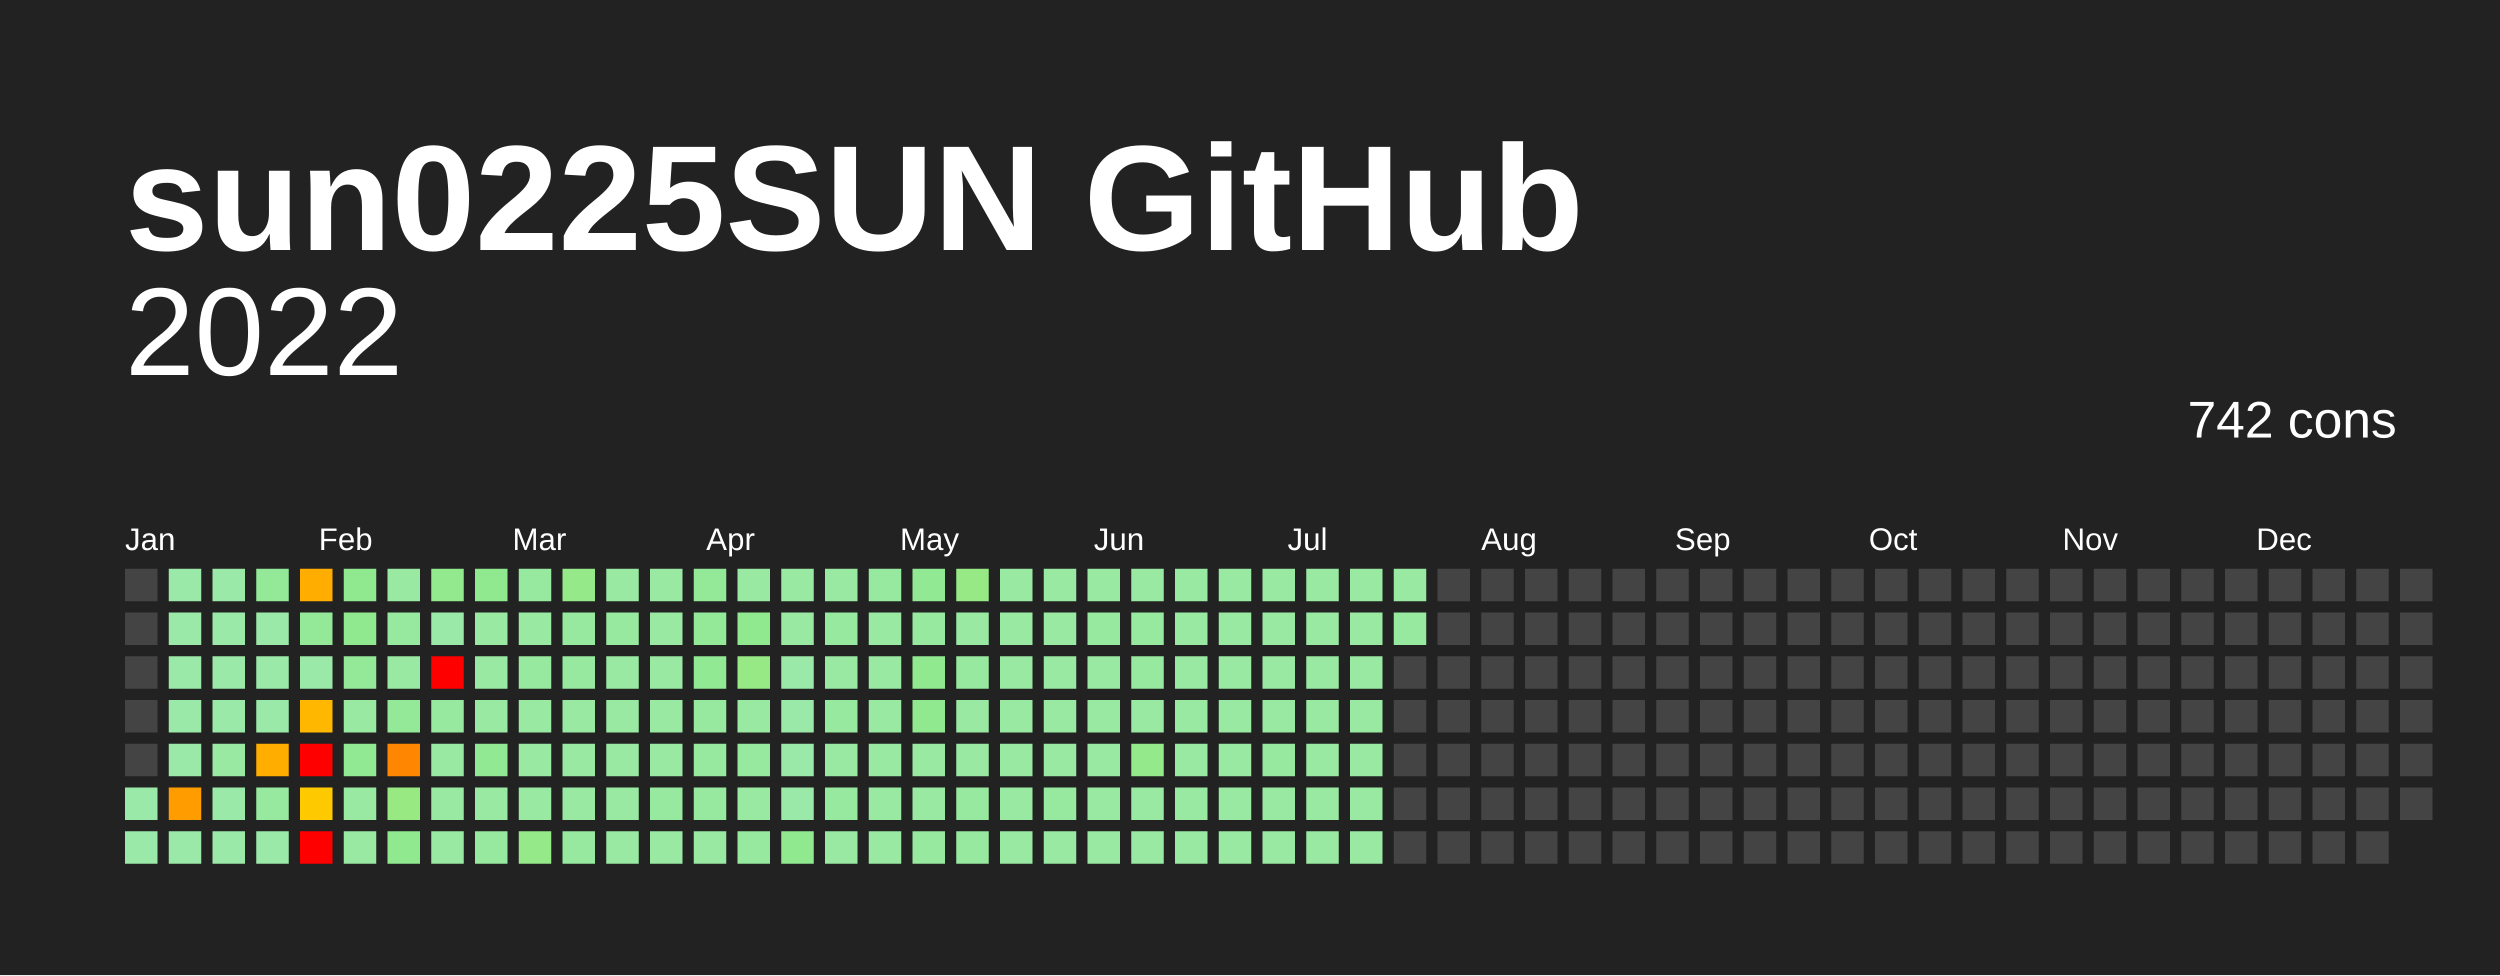
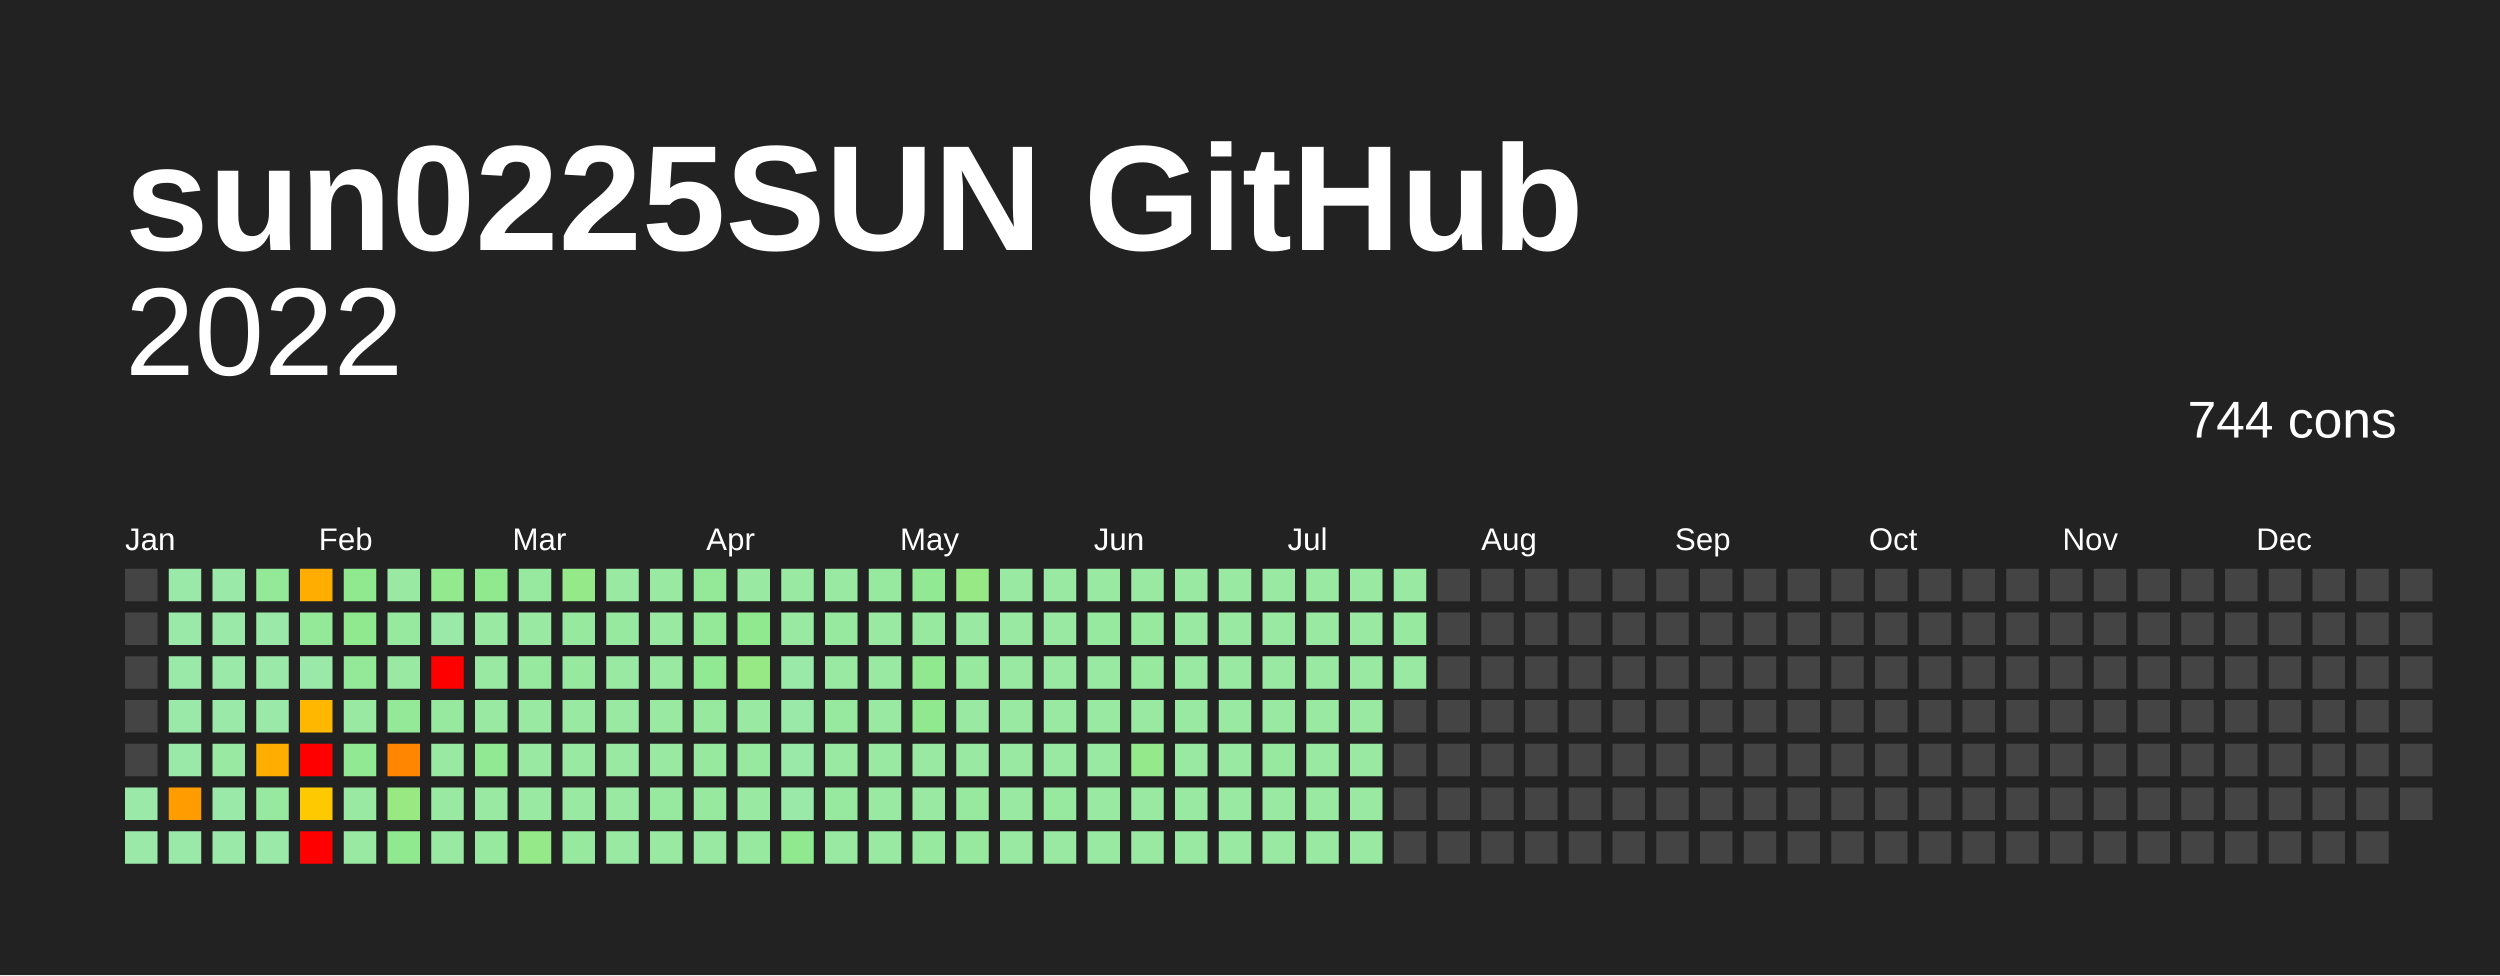
<svg xmlns="http://www.w3.org/2000/svg" baseProfile="full" height="78mm" version="1.1" viewBox="0,0,200,78" width="200mm">
  <defs />
  <rect fill="#222222" height="78" width="200" x="0" y="0" />
  <text fill="#FFFFFF" style="font-size:12px; font-family:Arial; font-weight:bold;" x="10" y="20">sun0225SUN GitHub</text>
  <text alignment-baseline="hanging" fill="#FFFFFF" style="font-size:10.0px; font-family:Arial;" x="10" y="30">2022</text>
-   <text alignment-baseline="hanging" fill="#FFFFFF" style="font-size:4.125px; font-family:Arial;" x="175" y="35">742 cons</text>
+   <text alignment-baseline="hanging" fill="#FFFFFF" style="font-size:4.125px; font-family:Arial;" x="175" y="35">744 cons</text>
  <text fill="#FFFFFF" style="font-size:2.5px; font-family:Arial" x="10.0" y="44">Jan</text>
  <text fill="#FFFFFF" style="font-size:2.5px; font-family:Arial" x="25.5" y="44">Feb</text>
  <text fill="#FFFFFF" style="font-size:2.5px; font-family:Arial" x="41.0" y="44">Mar</text>
  <text fill="#FFFFFF" style="font-size:2.5px; font-family:Arial" x="56.5" y="44">Apr</text>
  <text fill="#FFFFFF" style="font-size:2.5px; font-family:Arial" x="72.0" y="44">May</text>
  <text fill="#FFFFFF" style="font-size:2.5px; font-family:Arial" x="87.5" y="44">Jun</text>
  <text fill="#FFFFFF" style="font-size:2.5px; font-family:Arial" x="103.0" y="44">Jul</text>
  <text fill="#FFFFFF" style="font-size:2.5px; font-family:Arial" x="118.5" y="44">Aug</text>
  <text fill="#FFFFFF" style="font-size:2.5px; font-family:Arial" x="134.0" y="44">Sep</text>
  <text fill="#FFFFFF" style="font-size:2.5px; font-family:Arial" x="149.5" y="44">Oct</text>
  <text fill="#FFFFFF" style="font-size:2.5px; font-family:Arial" x="165.0" y="44">Nov</text>
  <text fill="#FFFFFF" style="font-size:2.5px; font-family:Arial" x="180.5" y="44">Dec</text>
  <rect fill="#444444" height="2.6" width="2.6" x="10.0" y="45.5" />
  <rect fill="#444444" height="2.6" width="2.6" x="10.0" y="49.0" />
  <rect fill="#444444" height="2.6" width="2.6" x="10.0" y="52.5" />
  <rect fill="#444444" height="2.6" width="2.6" x="10.0" y="56.0" />
  <rect fill="#444444" height="2.6" width="2.6" x="10.0" y="59.5" />
  <rect fill="#9be9a8" height="2.6" width="2.6" x="10.0" y="63.0" />
  <rect fill="#9be9a8" height="2.6" width="2.6" x="10.0" y="66.5" />
  <rect fill="#9be9a8" height="2.6" width="2.6" x="13.5" y="45.5" />
  <rect fill="#9be9a8" height="2.6" width="2.6" x="13.5" y="49.0" />
  <rect fill="#9be9a8" height="2.6" width="2.6" x="13.5" y="52.5" />
  <rect fill="#9be9a8" height="2.6" width="2.6" x="13.5" y="56.0" />
  <rect fill="#9be9a8" height="2.6" width="2.6" x="13.5" y="59.5" />
  <rect fill="#ff9d00" height="2.6" width="2.6" x="13.5" y="63.0" />
  <rect fill="#9be9a8" height="2.6" width="2.6" x="13.5" y="66.5" />
  <rect fill="#9be9a8" height="2.6" width="2.6" x="17.0" y="45.5" />
  <rect fill="#9be9a8" height="2.6" width="2.6" x="17.0" y="49.0" />
  <rect fill="#9be9a8" height="2.6" width="2.6" x="17.0" y="52.5" />
  <rect fill="#9be9a8" height="2.6" width="2.6" x="17.0" y="56.0" />
  <rect fill="#99e9a3" height="2.6" width="2.6" x="17.0" y="59.5" />
  <rect fill="#9be9a8" height="2.6" width="2.6" x="17.0" y="63.0" />
  <rect fill="#9be9a8" height="2.6" width="2.6" x="17.0" y="66.5" />
  <rect fill="#94e999" height="2.6" width="2.6" x="20.5" y="45.5" />
  <rect fill="#9be9a8" height="2.6" width="2.6" x="20.5" y="49.0" />
  <rect fill="#9be9a8" height="2.6" width="2.6" x="20.5" y="52.5" />
  <rect fill="#9be9a8" height="2.6" width="2.6" x="20.5" y="56.0" />
  <rect fill="#ffae00" height="2.6" width="2.6" x="20.5" y="59.5" />
  <rect fill="#96e99e" height="2.6" width="2.6" x="20.5" y="63.0" />
  <rect fill="#9be9a8" height="2.6" width="2.6" x="20.5" y="66.5" />
  <rect fill="#ffae00" height="2.6" width="2.6" x="24.0" y="45.5" />
  <rect fill="#94e999" height="2.6" width="2.6" x="24.0" y="49.0" />
  <rect fill="#9be9a8" height="2.6" width="2.6" x="24.0" y="52.5" />
  <rect fill="#ffb700" height="2.6" width="2.6" x="24.0" y="56.0" />
  <rect fill="red" height="2.6" width="2.6" x="24.0" y="59.5" />
  <rect fill="#ffc900" height="2.6" width="2.6" x="24.0" y="63.0" />
  <rect fill="red" height="2.6" width="2.6" x="24.0" y="66.5" />
  <rect fill="#91e98f" height="2.6" width="2.6" x="27.5" y="45.5" />
  <rect fill="#91e98f" height="2.6" width="2.6" x="27.5" y="49.0" />
  <rect fill="#94e999" height="2.6" width="2.6" x="27.5" y="52.5" />
  <rect fill="#99e9a3" height="2.6" width="2.6" x="27.5" y="56.0" />
  <rect fill="#92e993" height="2.6" width="2.6" x="27.5" y="59.5" />
  <rect fill="#99e9a3" height="2.6" width="2.6" x="27.5" y="63.0" />
  <rect fill="#99e9a3" height="2.6" width="2.6" x="27.5" y="66.5" />
  <rect fill="#99e9a3" height="2.6" width="2.6" x="31.0" y="45.5" />
  <rect fill="#96e99e" height="2.6" width="2.6" x="31.0" y="49.0" />
  <rect fill="#99e9a3" height="2.6" width="2.6" x="31.0" y="52.5" />
  <rect fill="#94e999" height="2.6" width="2.6" x="31.0" y="56.0" />
  <rect fill="#ff8600" height="2.6" width="2.6" x="31.0" y="59.5" />
  <rect fill="#99e983" height="2.6" width="2.6" x="31.0" y="63.0" />
  <rect fill="#91e98f" height="2.6" width="2.6" x="31.0" y="66.5" />
  <rect fill="#93e98d" height="2.6" width="2.6" x="34.5" y="45.5" />
  <rect fill="#9be9a8" height="2.6" width="2.6" x="34.5" y="49.0" />
  <rect fill="red" height="2.6" width="2.6" x="34.5" y="52.5" />
  <rect fill="#96e99e" height="2.6" width="2.6" x="34.5" y="56.0" />
  <rect fill="#99e9a3" height="2.6" width="2.6" x="34.5" y="59.5" />
  <rect fill="#99e9a3" height="2.6" width="2.6" x="34.5" y="63.0" />
  <rect fill="#99e9a3" height="2.6" width="2.6" x="34.5" y="66.5" />
  <rect fill="#91e98f" height="2.6" width="2.6" x="38.0" y="45.5" />
  <rect fill="#99e9a3" height="2.6" width="2.6" x="38.0" y="49.0" />
  <rect fill="#99e9a3" height="2.6" width="2.6" x="38.0" y="52.5" />
  <rect fill="#99e9a3" height="2.6" width="2.6" x="38.0" y="56.0" />
  <rect fill="#92e993" height="2.6" width="2.6" x="38.0" y="59.5" />
  <rect fill="#99e9a3" height="2.6" width="2.6" x="38.0" y="63.0" />
  <rect fill="#96e99e" height="2.6" width="2.6" x="38.0" y="66.5" />
  <rect fill="#96e99e" height="2.6" width="2.6" x="41.5" y="45.5" />
  <rect fill="#99e9a3" height="2.6" width="2.6" x="41.5" y="49.0" />
  <rect fill="#96e99e" height="2.6" width="2.6" x="41.5" y="52.5" />
  <rect fill="#99e9a3" height="2.6" width="2.6" x="41.5" y="56.0" />
  <rect fill="#99e9a3" height="2.6" width="2.6" x="41.5" y="59.5" />
  <rect fill="#99e9a3" height="2.6" width="2.6" x="41.5" y="63.0" />
  <rect fill="#95e988" height="2.6" width="2.6" x="41.5" y="66.5" />
  <rect fill="#95e988" height="2.6" width="2.6" x="45.0" y="45.5" />
  <rect fill="#96e99e" height="2.6" width="2.6" x="45.0" y="49.0" />
  <rect fill="#96e99e" height="2.6" width="2.6" x="45.0" y="52.5" />
  <rect fill="#99e9a3" height="2.6" width="2.6" x="45.0" y="56.0" />
  <rect fill="#99e9a3" height="2.6" width="2.6" x="45.0" y="59.5" />
  <rect fill="#99e9a3" height="2.6" width="2.6" x="45.0" y="63.0" />
  <rect fill="#96e99e" height="2.6" width="2.6" x="45.0" y="66.5" />
  <rect fill="#99e9a3" height="2.6" width="2.6" x="48.5" y="45.5" />
  <rect fill="#96e99e" height="2.6" width="2.6" x="48.5" y="49.0" />
  <rect fill="#99e9a3" height="2.6" width="2.6" x="48.5" y="52.5" />
  <rect fill="#99e9a3" height="2.6" width="2.6" x="48.5" y="56.0" />
  <rect fill="#99e9a3" height="2.6" width="2.6" x="48.5" y="59.5" />
  <rect fill="#99e9a3" height="2.6" width="2.6" x="48.5" y="63.0" />
  <rect fill="#99e9a3" height="2.6" width="2.6" x="48.5" y="66.5" />
  <rect fill="#99e9a3" height="2.6" width="2.6" x="52.0" y="45.5" />
  <rect fill="#99e9a3" height="2.6" width="2.6" x="52.0" y="49.0" />
  <rect fill="#99e9a3" height="2.6" width="2.6" x="52.0" y="52.5" />
  <rect fill="#99e9a3" height="2.6" width="2.6" x="52.0" y="56.0" />
  <rect fill="#99e9a3" height="2.6" width="2.6" x="52.0" y="59.5" />
  <rect fill="#96e99e" height="2.6" width="2.6" x="52.0" y="63.0" />
  <rect fill="#99e9a3" height="2.6" width="2.6" x="52.0" y="66.5" />
  <rect fill="#94e999" height="2.6" width="2.6" x="55.5" y="45.5" />
  <rect fill="#94e999" height="2.6" width="2.6" x="55.5" y="49.0" />
  <rect fill="#92e993" height="2.6" width="2.6" x="55.5" y="52.5" />
  <rect fill="#96e99e" height="2.6" width="2.6" x="55.5" y="56.0" />
  <rect fill="#96e99e" height="2.6" width="2.6" x="55.5" y="59.5" />
  <rect fill="#96e99e" height="2.6" width="2.6" x="55.5" y="63.0" />
  <rect fill="#99e9a3" height="2.6" width="2.6" x="55.5" y="66.5" />
  <rect fill="#99e9a3" height="2.6" width="2.6" x="59.0" y="45.5" />
  <rect fill="#91e98f" height="2.6" width="2.6" x="59.0" y="49.0" />
  <rect fill="#97e986" height="2.6" width="2.6" x="59.0" y="52.5" />
  <rect fill="#99e9a3" height="2.6" width="2.6" x="59.0" y="56.0" />
  <rect fill="#96e99e" height="2.6" width="2.6" x="59.0" y="59.5" />
  <rect fill="#99e9a3" height="2.6" width="2.6" x="59.0" y="63.0" />
  <rect fill="#96e99e" height="2.6" width="2.6" x="59.0" y="66.5" />
  <rect fill="#99e9a3" height="2.6" width="2.6" x="62.5" y="45.5" />
  <rect fill="#99e9a3" height="2.6" width="2.6" x="62.5" y="49.0" />
  <rect fill="#9be9a8" height="2.6" width="2.6" x="62.5" y="52.5" />
  <rect fill="#9be9a8" height="2.6" width="2.6" x="62.5" y="56.0" />
  <rect fill="#9be9a8" height="2.6" width="2.6" x="62.5" y="59.5" />
  <rect fill="#9be9a8" height="2.6" width="2.6" x="62.5" y="63.0" />
  <rect fill="#91e98f" height="2.6" width="2.6" x="62.5" y="66.5" />
  <rect fill="#99e9a3" height="2.6" width="2.6" x="66.0" y="45.5" />
  <rect fill="#96e99e" height="2.6" width="2.6" x="66.0" y="49.0" />
  <rect fill="#99e9a3" height="2.6" width="2.6" x="66.0" y="52.5" />
  <rect fill="#96e99e" height="2.6" width="2.6" x="66.0" y="56.0" />
  <rect fill="#99e9a3" height="2.6" width="2.6" x="66.0" y="59.5" />
  <rect fill="#96e99e" height="2.6" width="2.6" x="66.0" y="63.0" />
  <rect fill="#99e9a3" height="2.6" width="2.6" x="66.0" y="66.5" />
  <rect fill="#96e99e" height="2.6" width="2.6" x="69.5" y="45.5" />
  <rect fill="#99e9a3" height="2.6" width="2.6" x="69.5" y="49.0" />
  <rect fill="#99e9a3" height="2.6" width="2.6" x="69.5" y="52.5" />
  <rect fill="#99e9a3" height="2.6" width="2.6" x="69.5" y="56.0" />
  <rect fill="#99e9a3" height="2.6" width="2.6" x="69.5" y="59.5" />
  <rect fill="#99e9a3" height="2.6" width="2.6" x="69.5" y="63.0" />
  <rect fill="#99e9a3" height="2.6" width="2.6" x="69.5" y="66.5" />
  <rect fill="#92e993" height="2.6" width="2.6" x="73.0" y="45.5" />
  <rect fill="#96e99e" height="2.6" width="2.6" x="73.0" y="49.0" />
  <rect fill="#91e98f" height="2.6" width="2.6" x="73.0" y="52.5" />
  <rect fill="#91e98f" height="2.6" width="2.6" x="73.0" y="56.0" />
  <rect fill="#99e9a3" height="2.6" width="2.6" x="73.0" y="59.5" />
  <rect fill="#99e9a3" height="2.6" width="2.6" x="73.0" y="63.0" />
  <rect fill="#96e99e" height="2.6" width="2.6" x="73.0" y="66.5" />
  <rect fill="#97e986" height="2.6" width="2.6" x="76.5" y="45.5" />
  <rect fill="#99e9a3" height="2.6" width="2.6" x="76.5" y="49.0" />
  <rect fill="#96e99e" height="2.6" width="2.6" x="76.5" y="52.5" />
  <rect fill="#99e9a3" height="2.6" width="2.6" x="76.5" y="56.0" />
  <rect fill="#99e9a3" height="2.6" width="2.6" x="76.5" y="59.5" />
  <rect fill="#96e99e" height="2.6" width="2.6" x="76.5" y="63.0" />
  <rect fill="#96e99e" height="2.6" width="2.6" x="76.5" y="66.5" />
  <rect fill="#99e9a3" height="2.6" width="2.6" x="80.0" y="45.5" />
  <rect fill="#99e9a3" height="2.6" width="2.6" x="80.0" y="49.0" />
  <rect fill="#99e9a3" height="2.6" width="2.6" x="80.0" y="52.5" />
  <rect fill="#99e9a3" height="2.6" width="2.6" x="80.0" y="56.0" />
  <rect fill="#99e9a3" height="2.6" width="2.6" x="80.0" y="59.5" />
  <rect fill="#99e9a3" height="2.6" width="2.6" x="80.0" y="63.0" />
  <rect fill="#99e9a3" height="2.6" width="2.6" x="80.0" y="66.5" />
  <rect fill="#99e9a3" height="2.6" width="2.6" x="83.5" y="45.5" />
  <rect fill="#99e9a3" height="2.6" width="2.6" x="83.5" y="49.0" />
  <rect fill="#99e9a3" height="2.6" width="2.6" x="83.5" y="52.5" />
  <rect fill="#99e9a3" height="2.6" width="2.6" x="83.5" y="56.0" />
  <rect fill="#99e9a3" height="2.6" width="2.6" x="83.5" y="59.5" />
  <rect fill="#96e99e" height="2.6" width="2.6" x="83.5" y="63.0" />
  <rect fill="#99e9a3" height="2.6" width="2.6" x="83.5" y="66.5" />
  <rect fill="#99e9a3" height="2.6" width="2.6" x="87.0" y="45.5" />
  <rect fill="#96e99e" height="2.6" width="2.6" x="87.0" y="49.0" />
  <rect fill="#99e9a3" height="2.6" width="2.6" x="87.0" y="52.5" />
  <rect fill="#99e9a3" height="2.6" width="2.6" x="87.0" y="56.0" />
  <rect fill="#99e9a3" height="2.6" width="2.6" x="87.0" y="59.5" />
  <rect fill="#99e9a3" height="2.6" width="2.6" x="87.0" y="63.0" />
  <rect fill="#99e9a3" height="2.6" width="2.6" x="87.0" y="66.5" />
  <rect fill="#99e9a3" height="2.6" width="2.6" x="90.5" y="45.5" />
  <rect fill="#96e99e" height="2.6" width="2.6" x="90.5" y="49.0" />
  <rect fill="#96e99e" height="2.6" width="2.6" x="90.5" y="52.5" />
  <rect fill="#99e9a3" height="2.6" width="2.6" x="90.5" y="56.0" />
  <rect fill="#94e98b" height="2.6" width="2.6" x="90.5" y="59.5" />
  <rect fill="#99e9a3" height="2.6" width="2.6" x="90.5" y="63.0" />
  <rect fill="#99e9a3" height="2.6" width="2.6" x="90.5" y="66.5" />
  <rect fill="#99e9a3" height="2.6" width="2.6" x="94.0" y="45.5" />
  <rect fill="#99e9a3" height="2.6" width="2.6" x="94.0" y="49.0" />
  <rect fill="#99e9a3" height="2.6" width="2.6" x="94.0" y="52.5" />
  <rect fill="#99e9a3" height="2.6" width="2.6" x="94.0" y="56.0" />
  <rect fill="#99e9a3" height="2.6" width="2.6" x="94.0" y="59.5" />
  <rect fill="#99e9a3" height="2.6" width="2.6" x="94.0" y="63.0" />
  <rect fill="#99e9a3" height="2.6" width="2.6" x="94.0" y="66.5" />
  <rect fill="#99e9a3" height="2.6" width="2.6" x="97.5" y="45.5" />
  <rect fill="#99e9a3" height="2.6" width="2.6" x="97.5" y="49.0" />
  <rect fill="#99e9a3" height="2.6" width="2.6" x="97.5" y="52.5" />
  <rect fill="#99e9a3" height="2.6" width="2.6" x="97.5" y="56.0" />
  <rect fill="#99e9a3" height="2.6" width="2.6" x="97.5" y="59.5" />
  <rect fill="#99e9a3" height="2.6" width="2.6" x="97.5" y="63.0" />
  <rect fill="#99e9a3" height="2.6" width="2.6" x="97.5" y="66.5" />
  <rect fill="#99e9a3" height="2.6" width="2.6" x="101.0" y="45.5" />
  <rect fill="#99e9a3" height="2.6" width="2.6" x="101.0" y="49.0" />
  <rect fill="#99e9a3" height="2.6" width="2.6" x="101.0" y="52.5" />
  <rect fill="#99e9a3" height="2.6" width="2.6" x="101.0" y="56.0" />
  <rect fill="#96e99e" height="2.6" width="2.6" x="101.0" y="59.5" />
  <rect fill="#99e9a3" height="2.6" width="2.6" x="101.0" y="63.0" />
  <rect fill="#99e9a3" height="2.6" width="2.6" x="101.0" y="66.5" />
  <rect fill="#99e9a3" height="2.6" width="2.6" x="104.5" y="45.5" />
  <rect fill="#99e9a3" height="2.6" width="2.6" x="104.5" y="49.0" />
  <rect fill="#99e9a3" height="2.6" width="2.6" x="104.5" y="52.5" />
  <rect fill="#99e9a3" height="2.6" width="2.6" x="104.5" y="56.0" />
  <rect fill="#99e9a3" height="2.6" width="2.6" x="104.5" y="59.5" />
  <rect fill="#99e9a3" height="2.6" width="2.6" x="104.5" y="63.0" />
  <rect fill="#99e9a3" height="2.6" width="2.6" x="104.5" y="66.5" />
  <rect fill="#99e9a3" height="2.6" width="2.6" x="108.0" y="45.5" />
  <rect fill="#99e9a3" height="2.6" width="2.6" x="108.0" y="49.0" />
  <rect fill="#99e9a3" height="2.6" width="2.6" x="108.0" y="52.5" />
  <rect fill="#99e9a3" height="2.6" width="2.6" x="108.0" y="56.0" />
  <rect fill="#99e9a3" height="2.6" width="2.6" x="108.0" y="59.5" />
  <rect fill="#99e9a3" height="2.6" width="2.6" x="108.0" y="63.0" />
  <rect fill="#99e9a3" height="2.6" width="2.6" x="108.0" y="66.5" />
  <rect fill="#99e9a3" height="2.6" width="2.6" x="111.5" y="45.5" />
  <rect fill="#96e99e" height="2.6" width="2.6" x="111.5" y="49.0" />
-   <rect fill="#444444" height="2.6" width="2.6" x="111.5" y="52.5" />
+   <rect fill="#99e9a3" height="2.6" width="2.6" x="111.5" y="52.5" />
  <rect fill="#444444" height="2.6" width="2.6" x="111.5" y="56.0" />
  <rect fill="#444444" height="2.6" width="2.6" x="111.5" y="59.5" />
  <rect fill="#444444" height="2.6" width="2.6" x="111.5" y="63.0" />
  <rect fill="#444444" height="2.6" width="2.6" x="111.5" y="66.5" />
  <rect fill="#444444" height="2.6" width="2.6" x="115.0" y="45.5" />
  <rect fill="#444444" height="2.6" width="2.6" x="115.0" y="49.0" />
  <rect fill="#444444" height="2.6" width="2.6" x="115.0" y="52.5" />
  <rect fill="#444444" height="2.6" width="2.6" x="115.0" y="56.0" />
  <rect fill="#444444" height="2.6" width="2.6" x="115.0" y="59.5" />
  <rect fill="#444444" height="2.6" width="2.6" x="115.0" y="63.0" />
  <rect fill="#444444" height="2.6" width="2.6" x="115.0" y="66.5" />
  <rect fill="#444444" height="2.6" width="2.6" x="118.5" y="45.5" />
  <rect fill="#444444" height="2.6" width="2.6" x="118.5" y="49.0" />
  <rect fill="#444444" height="2.6" width="2.6" x="118.5" y="52.5" />
  <rect fill="#444444" height="2.6" width="2.6" x="118.5" y="56.0" />
  <rect fill="#444444" height="2.6" width="2.6" x="118.5" y="59.5" />
  <rect fill="#444444" height="2.6" width="2.6" x="118.5" y="63.0" />
  <rect fill="#444444" height="2.6" width="2.6" x="118.5" y="66.5" />
  <rect fill="#444444" height="2.6" width="2.6" x="122.0" y="45.5" />
  <rect fill="#444444" height="2.6" width="2.6" x="122.0" y="49.0" />
  <rect fill="#444444" height="2.6" width="2.6" x="122.0" y="52.5" />
  <rect fill="#444444" height="2.6" width="2.6" x="122.0" y="56.0" />
  <rect fill="#444444" height="2.6" width="2.6" x="122.0" y="59.5" />
  <rect fill="#444444" height="2.6" width="2.6" x="122.0" y="63.0" />
  <rect fill="#444444" height="2.6" width="2.6" x="122.0" y="66.5" />
  <rect fill="#444444" height="2.6" width="2.6" x="125.5" y="45.5" />
  <rect fill="#444444" height="2.6" width="2.6" x="125.5" y="49.0" />
  <rect fill="#444444" height="2.6" width="2.6" x="125.5" y="52.5" />
  <rect fill="#444444" height="2.6" width="2.6" x="125.5" y="56.0" />
  <rect fill="#444444" height="2.6" width="2.6" x="125.5" y="59.5" />
  <rect fill="#444444" height="2.6" width="2.6" x="125.5" y="63.0" />
  <rect fill="#444444" height="2.6" width="2.6" x="125.5" y="66.5" />
  <rect fill="#444444" height="2.6" width="2.6" x="129.0" y="45.5" />
  <rect fill="#444444" height="2.6" width="2.6" x="129.0" y="49.0" />
  <rect fill="#444444" height="2.6" width="2.6" x="129.0" y="52.5" />
  <rect fill="#444444" height="2.6" width="2.6" x="129.0" y="56.0" />
  <rect fill="#444444" height="2.6" width="2.6" x="129.0" y="59.5" />
  <rect fill="#444444" height="2.6" width="2.6" x="129.0" y="63.0" />
  <rect fill="#444444" height="2.6" width="2.6" x="129.0" y="66.5" />
  <rect fill="#444444" height="2.6" width="2.6" x="132.5" y="45.5" />
  <rect fill="#444444" height="2.6" width="2.6" x="132.5" y="49.0" />
  <rect fill="#444444" height="2.6" width="2.6" x="132.5" y="52.5" />
  <rect fill="#444444" height="2.6" width="2.6" x="132.5" y="56.0" />
  <rect fill="#444444" height="2.6" width="2.6" x="132.5" y="59.5" />
  <rect fill="#444444" height="2.6" width="2.6" x="132.5" y="63.0" />
  <rect fill="#444444" height="2.6" width="2.6" x="132.5" y="66.5" />
  <rect fill="#444444" height="2.6" width="2.6" x="136.0" y="45.5" />
  <rect fill="#444444" height="2.6" width="2.6" x="136.0" y="49.0" />
  <rect fill="#444444" height="2.6" width="2.6" x="136.0" y="52.5" />
  <rect fill="#444444" height="2.6" width="2.6" x="136.0" y="56.0" />
  <rect fill="#444444" height="2.6" width="2.6" x="136.0" y="59.5" />
  <rect fill="#444444" height="2.6" width="2.6" x="136.0" y="63.0" />
  <rect fill="#444444" height="2.6" width="2.6" x="136.0" y="66.5" />
  <rect fill="#444444" height="2.6" width="2.6" x="139.5" y="45.5" />
  <rect fill="#444444" height="2.6" width="2.6" x="139.5" y="49.0" />
  <rect fill="#444444" height="2.6" width="2.6" x="139.5" y="52.5" />
  <rect fill="#444444" height="2.6" width="2.6" x="139.5" y="56.0" />
  <rect fill="#444444" height="2.6" width="2.6" x="139.5" y="59.5" />
  <rect fill="#444444" height="2.6" width="2.6" x="139.5" y="63.0" />
  <rect fill="#444444" height="2.6" width="2.6" x="139.5" y="66.5" />
  <rect fill="#444444" height="2.6" width="2.6" x="143.0" y="45.5" />
  <rect fill="#444444" height="2.6" width="2.6" x="143.0" y="49.0" />
  <rect fill="#444444" height="2.6" width="2.6" x="143.0" y="52.5" />
  <rect fill="#444444" height="2.6" width="2.6" x="143.0" y="56.0" />
  <rect fill="#444444" height="2.6" width="2.6" x="143.0" y="59.5" />
  <rect fill="#444444" height="2.6" width="2.6" x="143.0" y="63.0" />
  <rect fill="#444444" height="2.6" width="2.6" x="143.0" y="66.5" />
  <rect fill="#444444" height="2.6" width="2.6" x="146.5" y="45.5" />
  <rect fill="#444444" height="2.6" width="2.6" x="146.5" y="49.0" />
  <rect fill="#444444" height="2.6" width="2.6" x="146.5" y="52.5" />
  <rect fill="#444444" height="2.6" width="2.6" x="146.5" y="56.0" />
  <rect fill="#444444" height="2.6" width="2.6" x="146.5" y="59.5" />
  <rect fill="#444444" height="2.6" width="2.6" x="146.5" y="63.0" />
  <rect fill="#444444" height="2.6" width="2.6" x="146.5" y="66.5" />
  <rect fill="#444444" height="2.6" width="2.6" x="150.0" y="45.5" />
  <rect fill="#444444" height="2.6" width="2.6" x="150.0" y="49.0" />
  <rect fill="#444444" height="2.6" width="2.6" x="150.0" y="52.5" />
  <rect fill="#444444" height="2.6" width="2.6" x="150.0" y="56.0" />
  <rect fill="#444444" height="2.6" width="2.6" x="150.0" y="59.5" />
  <rect fill="#444444" height="2.6" width="2.6" x="150.0" y="63.0" />
  <rect fill="#444444" height="2.6" width="2.6" x="150.0" y="66.5" />
  <rect fill="#444444" height="2.6" width="2.6" x="153.5" y="45.5" />
  <rect fill="#444444" height="2.6" width="2.6" x="153.5" y="49.0" />
  <rect fill="#444444" height="2.6" width="2.6" x="153.5" y="52.5" />
  <rect fill="#444444" height="2.6" width="2.6" x="153.5" y="56.0" />
  <rect fill="#444444" height="2.6" width="2.6" x="153.5" y="59.5" />
  <rect fill="#444444" height="2.6" width="2.6" x="153.5" y="63.0" />
  <rect fill="#444444" height="2.6" width="2.6" x="153.5" y="66.5" />
  <rect fill="#444444" height="2.6" width="2.6" x="157.0" y="45.5" />
  <rect fill="#444444" height="2.6" width="2.6" x="157.0" y="49.0" />
  <rect fill="#444444" height="2.6" width="2.6" x="157.0" y="52.5" />
  <rect fill="#444444" height="2.6" width="2.6" x="157.0" y="56.0" />
  <rect fill="#444444" height="2.6" width="2.6" x="157.0" y="59.5" />
  <rect fill="#444444" height="2.6" width="2.6" x="157.0" y="63.0" />
  <rect fill="#444444" height="2.6" width="2.6" x="157.0" y="66.5" />
  <rect fill="#444444" height="2.6" width="2.6" x="160.5" y="45.5" />
  <rect fill="#444444" height="2.6" width="2.6" x="160.5" y="49.0" />
  <rect fill="#444444" height="2.6" width="2.6" x="160.5" y="52.5" />
  <rect fill="#444444" height="2.6" width="2.6" x="160.5" y="56.0" />
  <rect fill="#444444" height="2.6" width="2.6" x="160.5" y="59.5" />
  <rect fill="#444444" height="2.6" width="2.6" x="160.5" y="63.0" />
  <rect fill="#444444" height="2.6" width="2.6" x="160.5" y="66.5" />
  <rect fill="#444444" height="2.6" width="2.6" x="164.0" y="45.5" />
  <rect fill="#444444" height="2.6" width="2.6" x="164.0" y="49.0" />
  <rect fill="#444444" height="2.6" width="2.6" x="164.0" y="52.5" />
  <rect fill="#444444" height="2.6" width="2.6" x="164.0" y="56.0" />
  <rect fill="#444444" height="2.6" width="2.6" x="164.0" y="59.5" />
  <rect fill="#444444" height="2.6" width="2.6" x="164.0" y="63.0" />
  <rect fill="#444444" height="2.6" width="2.6" x="164.0" y="66.5" />
  <rect fill="#444444" height="2.6" width="2.6" x="167.5" y="45.5" />
  <rect fill="#444444" height="2.6" width="2.6" x="167.5" y="49.0" />
  <rect fill="#444444" height="2.6" width="2.6" x="167.5" y="52.5" />
  <rect fill="#444444" height="2.6" width="2.6" x="167.5" y="56.0" />
  <rect fill="#444444" height="2.6" width="2.6" x="167.5" y="59.5" />
  <rect fill="#444444" height="2.6" width="2.6" x="167.5" y="63.0" />
  <rect fill="#444444" height="2.6" width="2.6" x="167.5" y="66.5" />
  <rect fill="#444444" height="2.6" width="2.6" x="171.0" y="45.5" />
  <rect fill="#444444" height="2.6" width="2.6" x="171.0" y="49.0" />
  <rect fill="#444444" height="2.6" width="2.6" x="171.0" y="52.5" />
  <rect fill="#444444" height="2.6" width="2.6" x="171.0" y="56.0" />
  <rect fill="#444444" height="2.6" width="2.6" x="171.0" y="59.5" />
  <rect fill="#444444" height="2.6" width="2.6" x="171.0" y="63.0" />
  <rect fill="#444444" height="2.6" width="2.6" x="171.0" y="66.5" />
  <rect fill="#444444" height="2.6" width="2.6" x="174.5" y="45.5" />
  <rect fill="#444444" height="2.6" width="2.6" x="174.5" y="49.0" />
  <rect fill="#444444" height="2.6" width="2.6" x="174.5" y="52.5" />
  <rect fill="#444444" height="2.6" width="2.6" x="174.5" y="56.0" />
  <rect fill="#444444" height="2.6" width="2.6" x="174.5" y="59.5" />
  <rect fill="#444444" height="2.6" width="2.6" x="174.5" y="63.0" />
  <rect fill="#444444" height="2.6" width="2.6" x="174.5" y="66.5" />
  <rect fill="#444444" height="2.6" width="2.6" x="178.0" y="45.5" />
  <rect fill="#444444" height="2.6" width="2.6" x="178.0" y="49.0" />
  <rect fill="#444444" height="2.6" width="2.6" x="178.0" y="52.5" />
  <rect fill="#444444" height="2.6" width="2.6" x="178.0" y="56.0" />
  <rect fill="#444444" height="2.6" width="2.6" x="178.0" y="59.5" />
  <rect fill="#444444" height="2.6" width="2.6" x="178.0" y="63.0" />
  <rect fill="#444444" height="2.6" width="2.6" x="178.0" y="66.5" />
  <rect fill="#444444" height="2.6" width="2.6" x="181.5" y="45.5" />
  <rect fill="#444444" height="2.6" width="2.6" x="181.5" y="49.0" />
  <rect fill="#444444" height="2.6" width="2.6" x="181.5" y="52.5" />
  <rect fill="#444444" height="2.6" width="2.6" x="181.5" y="56.0" />
  <rect fill="#444444" height="2.6" width="2.6" x="181.5" y="59.5" />
  <rect fill="#444444" height="2.6" width="2.6" x="181.5" y="63.0" />
  <rect fill="#444444" height="2.6" width="2.6" x="181.5" y="66.5" />
  <rect fill="#444444" height="2.6" width="2.6" x="185.0" y="45.5" />
  <rect fill="#444444" height="2.6" width="2.6" x="185.0" y="49.0" />
  <rect fill="#444444" height="2.6" width="2.6" x="185.0" y="52.5" />
  <rect fill="#444444" height="2.6" width="2.6" x="185.0" y="56.0" />
  <rect fill="#444444" height="2.6" width="2.6" x="185.0" y="59.5" />
  <rect fill="#444444" height="2.6" width="2.6" x="185.0" y="63.0" />
  <rect fill="#444444" height="2.6" width="2.6" x="185.0" y="66.5" />
  <rect fill="#444444" height="2.6" width="2.6" x="188.5" y="45.5" />
  <rect fill="#444444" height="2.6" width="2.6" x="188.5" y="49.0" />
  <rect fill="#444444" height="2.6" width="2.6" x="188.5" y="52.5" />
  <rect fill="#444444" height="2.6" width="2.6" x="188.5" y="56.0" />
  <rect fill="#444444" height="2.6" width="2.6" x="188.5" y="59.5" />
  <rect fill="#444444" height="2.6" width="2.6" x="188.5" y="63.0" />
  <rect fill="#444444" height="2.6" width="2.6" x="188.5" y="66.5" />
  <rect fill="#444444" height="2.6" width="2.6" x="192.0" y="45.5" />
  <rect fill="#444444" height="2.6" width="2.6" x="192.0" y="49.0" />
  <rect fill="#444444" height="2.6" width="2.6" x="192.0" y="52.5" />
  <rect fill="#444444" height="2.6" width="2.6" x="192.0" y="56.0" />
  <rect fill="#444444" height="2.6" width="2.6" x="192.0" y="59.5" />
  <rect fill="#444444" height="2.6" width="2.6" x="192.0" y="63.0" />
</svg>
